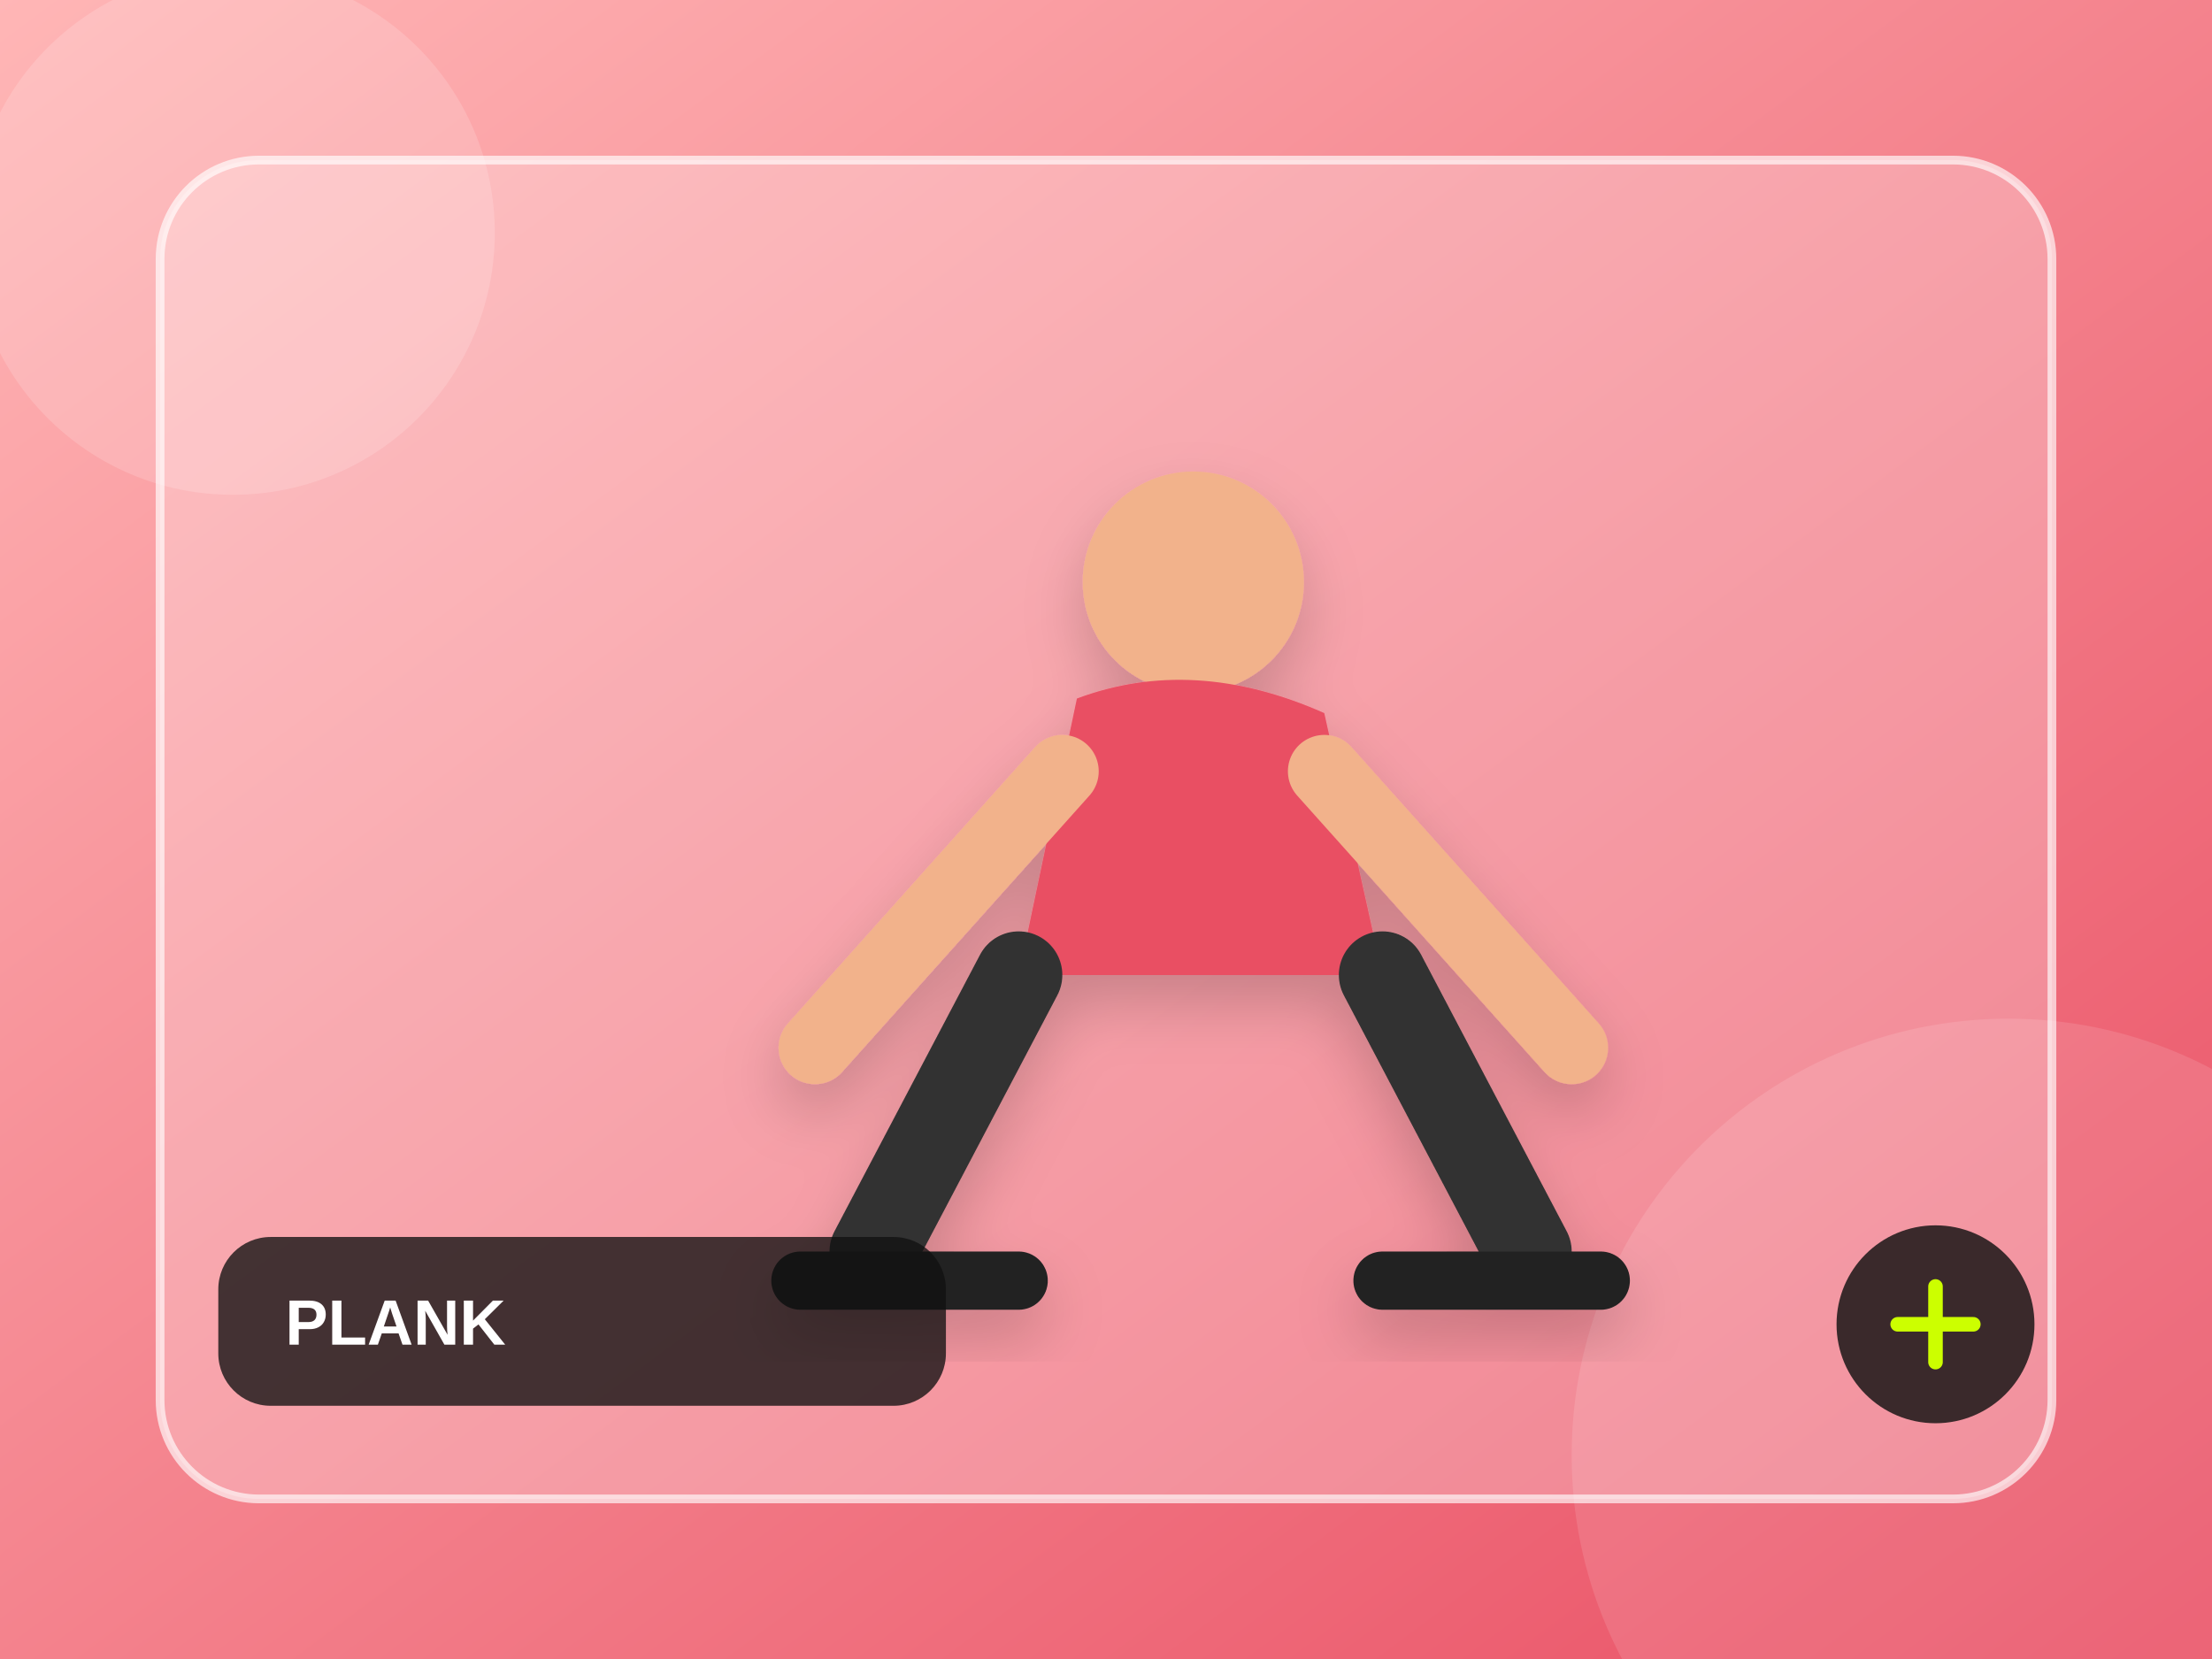
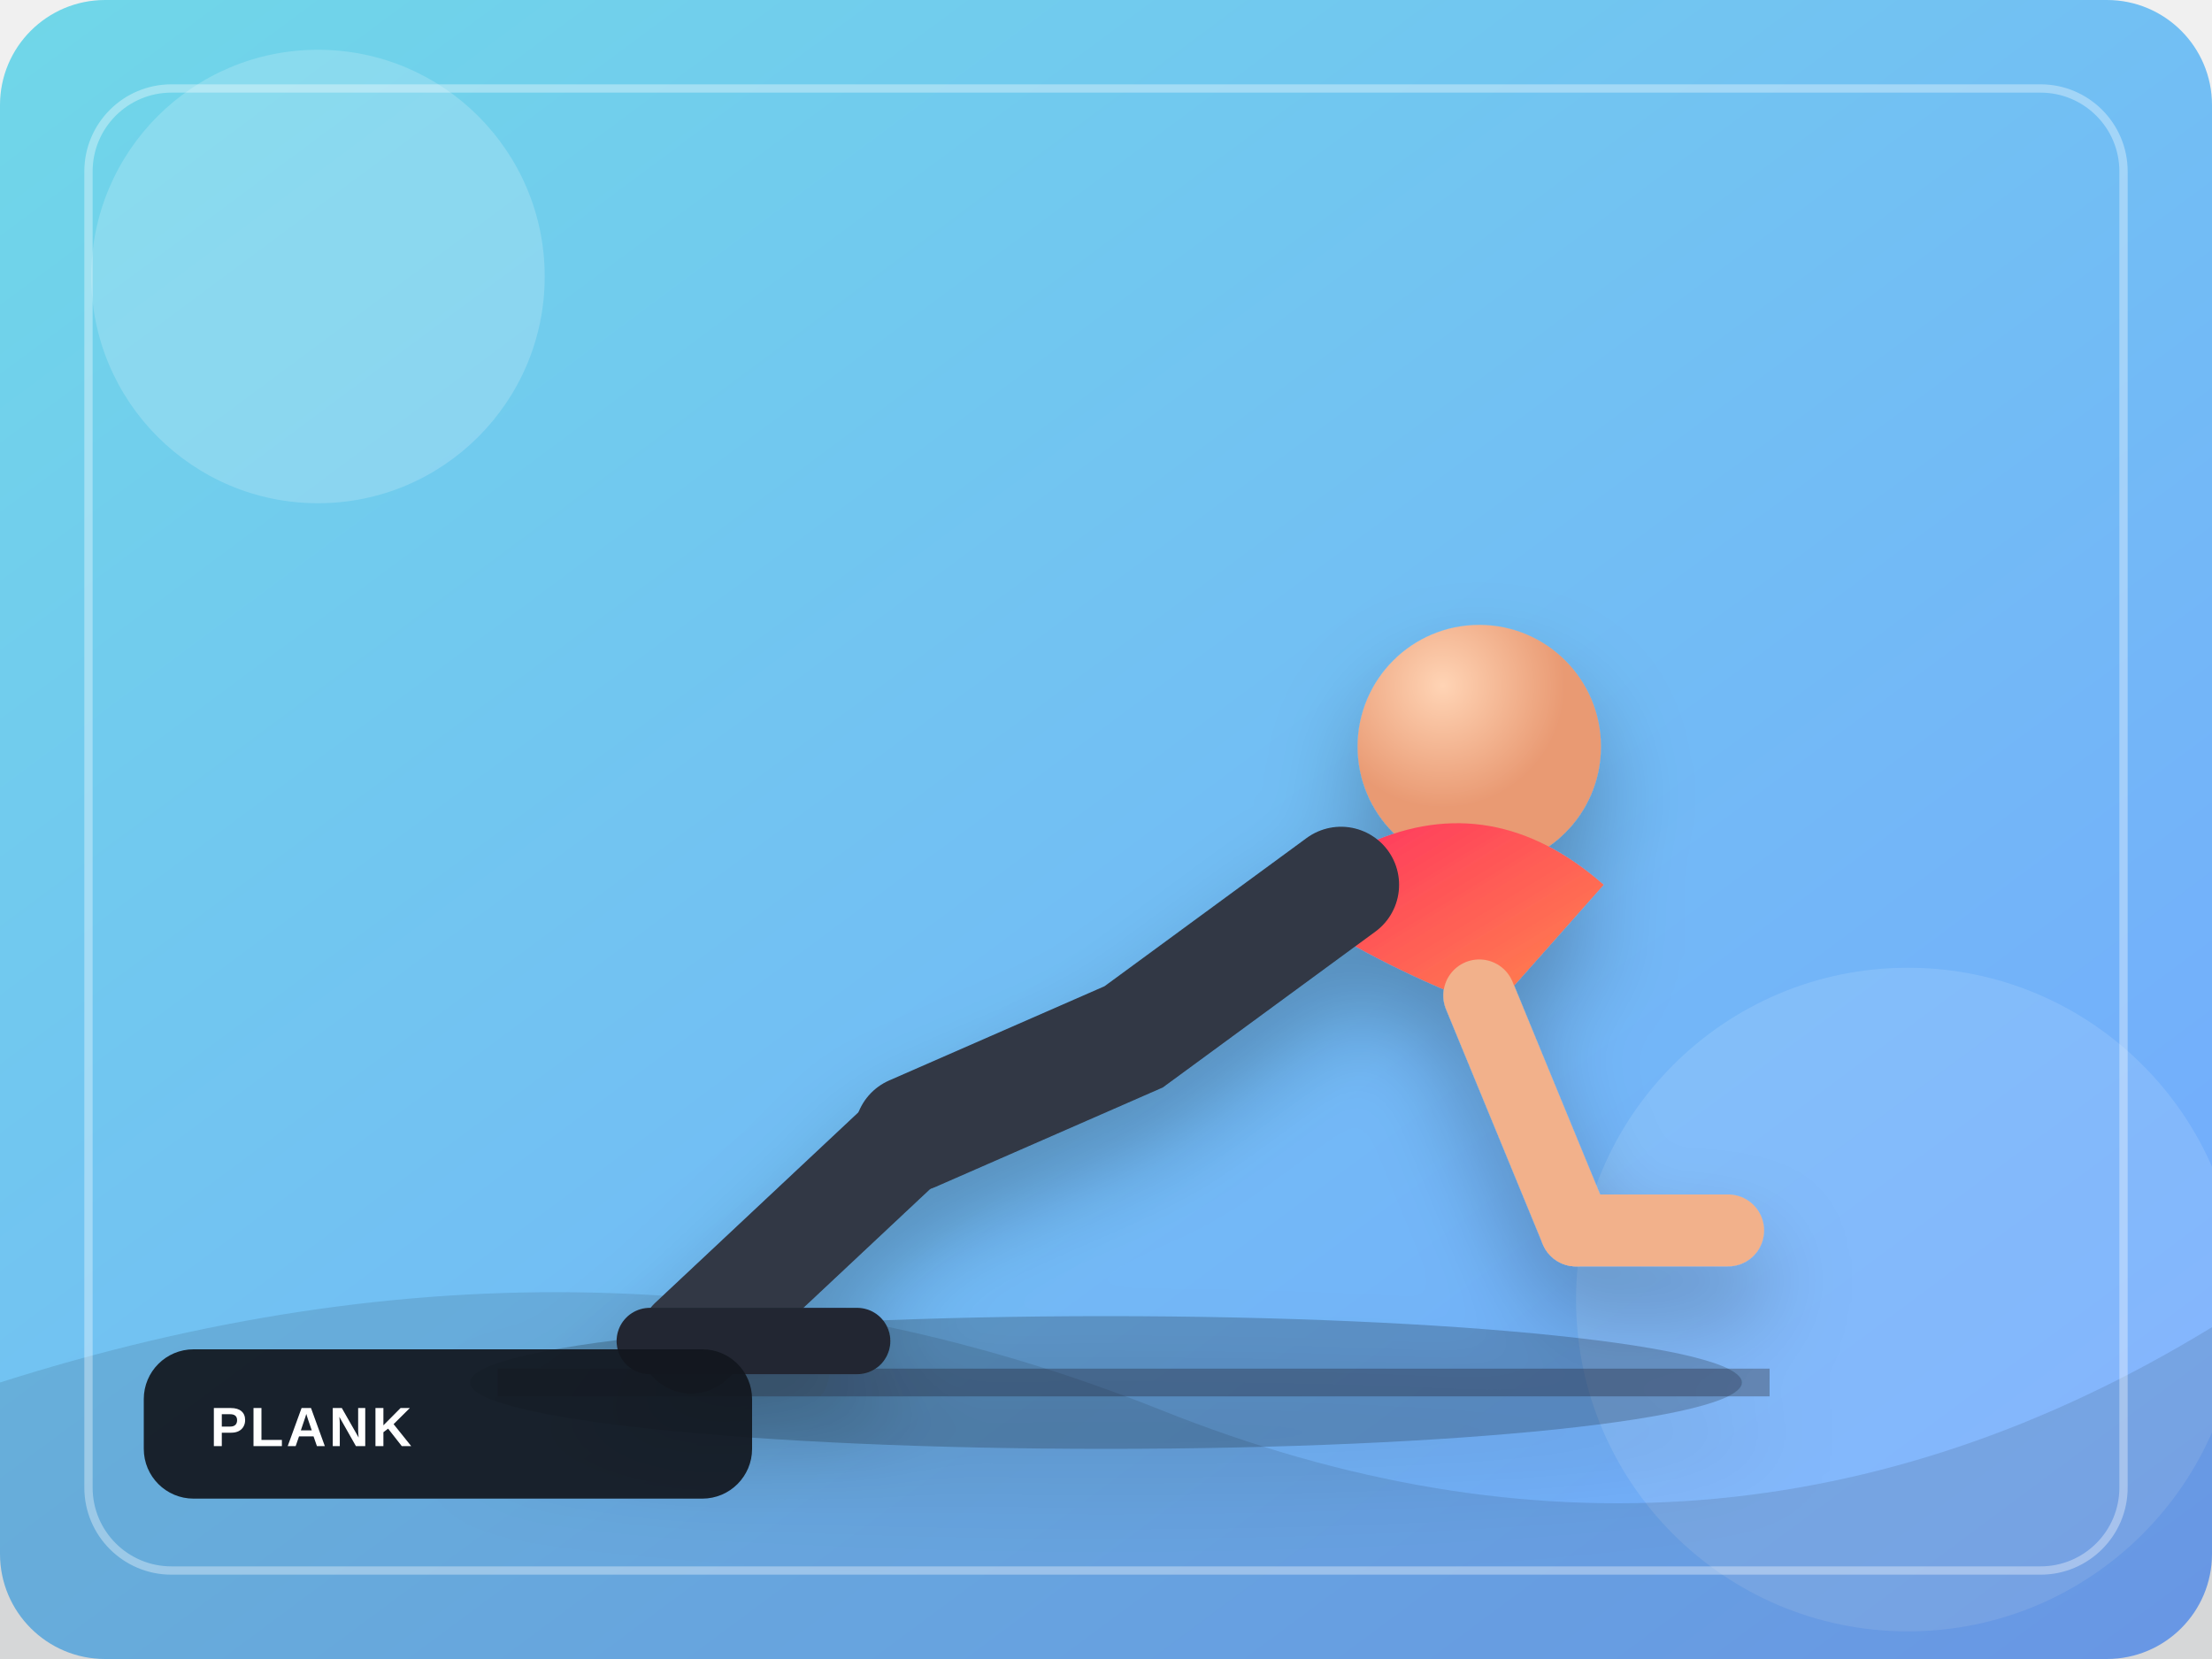
- <svg xmlns="http://www.w3.org/2000/svg" viewBox="0 0 760 570">
+ <svg xmlns="http://www.w3.org/2000/svg" viewBox="0 0 800 600" role="img" aria-label="PLANK 3D animated illustration">
  <defs>
-     <linearGradient id="g" x1="0" y1="0" x2="1" y2="1">
-       <stop offset="0" stop-color="#ffb6b6" />
-       <stop offset="1" stop-color="#e94f64" />
+     <linearGradient id="bg" x1="0" y1="0" x2="1" y2="1">
+       <stop stop-color="#70d7e8" />
+       <stop offset="1" stop-color="#74a7ff" />
    </linearGradient>
-     <filter id="s">
-       <feDropShadow dx="0" dy="10" stdDeviation="10" flood-opacity=".18" />
+     <linearGradient id="shirt" x1="0" y1="0" x2="1" y2="1">
+       <stop stop-color="#ff315f" />
+       <stop offset="1" stop-color="#ff8a4c" />
+     </linearGradient>
+     <radialGradient id="skin" cx="35%" cy="25%">
+       <stop stop-color="#ffd4b5" />
+       <stop offset="1" stop-color="#e99a73" />
+     </radialGradient>
+     <filter id="shadow" x="-30%" y="-30%" width="160%" height="160%">
+       <feDropShadow dx="0" dy="18" stdDeviation="16" flood-opacity=".25" />
    </filter>
+     <filter id="soft" x="-30%" y="-30%" width="160%" height="160%">
+       <feGaussianBlur stdDeviation="12" />
+     </filter>
+     <style>.float{animation:float 3.4s ease-in-out infinite} @keyframes float{0%,100%{transform:translateY(0)}50%{transform:translateY(-8px)}}</style>
  </defs>
-   <rect width="760" height="570" fill="url(#g)" />
-   <circle cx="80" cy="80" r="90" fill="#fff" opacity=".16" />
-   <circle cx="690" cy="500" r="150" fill="#fff" opacity=".12" />
-   <rect x="55" y="55" width="650" height="460" rx="34" fill="#ffffff" opacity=".25" />
-   <rect x="55" y="55" width="650" height="460" rx="34" fill="none" stroke="#fff" stroke-width="3" opacity=".65" />
-   <g filter="url(#s)" transform="translate(0 10)">
-     <circle cx="410" cy="190" r="38" fill="#f2b28b" />
-     <path d="M370 230 Q410 215 455 235 L475 325 L350 325 Z" fill="#e94f64" />
-     <path d="M365 255 L280 350 M455 255 L540 350" stroke="#f2b28b" stroke-width="25" stroke-linecap="round" />
-     <path d="M350 325 L300 420 M475 325 L525 420" stroke="#333" stroke-width="30" stroke-linecap="round" />
-     <path d="M275 430 L350 430 M475 430 L550 430" stroke="#222" stroke-width="20" stroke-linecap="round" />
+   <rect width="800" height="600" rx="38" fill="url(#bg)" />
+   <circle cx="115" cy="100" r="82" fill="#fff" opacity=".18" />
+   <circle cx="690" cy="470" r="120" fill="#fff" opacity=".12" />
+   <path d="M0 500 Q220 430 420 510 T800 480 V600 H0Z" fill="#0f1720" opacity=".12" />
+   <g filter="url(#shadow)">
+     <g class="float">
+       <ellipse cx="400" cy="500" rx="230" ry="24" fill="#000" opacity=".2" />
+       <circle cx="535" cy="270" r="44" fill="url(#skin)" />
+       <path d="M495 305 Q540 285 580 320 L540 365 Q500 350 470 330Z" fill="url(#shirt)" />
+       <path d="M485 320 L410 375 L330 410" stroke="#303744" stroke-width="42" stroke-linecap="round" />
+       <path d="M330 410 L250 485" stroke="#303744" stroke-width="38" stroke-linecap="round" />
+       <path d="M535 360 L570 445" stroke="#f2b18b" stroke-width="26" stroke-linecap="round" />
+       <path d="M570 445 L625 445" stroke="#f2b18b" stroke-width="26" stroke-linecap="round" />
+       <path d="M235 485 H310" stroke="#202733" stroke-width="24" stroke-linecap="round" />
+       <path d="M180 500 H640" stroke="#252b35" stroke-width="10" opacity=".35" />
+     </g>
  </g>
-   <rect x="75" y="425" width="250" height="58" rx="18" fill="#111" opacity=".78" />
-   <text x="98" y="462" font-family="Arial, sans-serif" font-size="22" font-weight="800" fill="#fff">PLANK</text>
-   <circle cx="665" cy="455" r="34" fill="#111" opacity=".82" />
-   <path d="M652 455h26M665 442v26" stroke="#ccff00" stroke-width="5" stroke-linecap="round" />
+   <rect x="32" y="32" width="736" height="536" rx="30" fill="none" stroke="#fff" stroke-opacity=".35" stroke-width="3" />
+   <rect x="52" y="488" width="220" height="54" rx="18" fill="#11161d" opacity=".92" />
+   <text x="76" y="523" fill="#fff" font-family="Arial, sans-serif" font-size="20" font-weight="900" letter-spacing="1">PLANK</text>
</svg>
